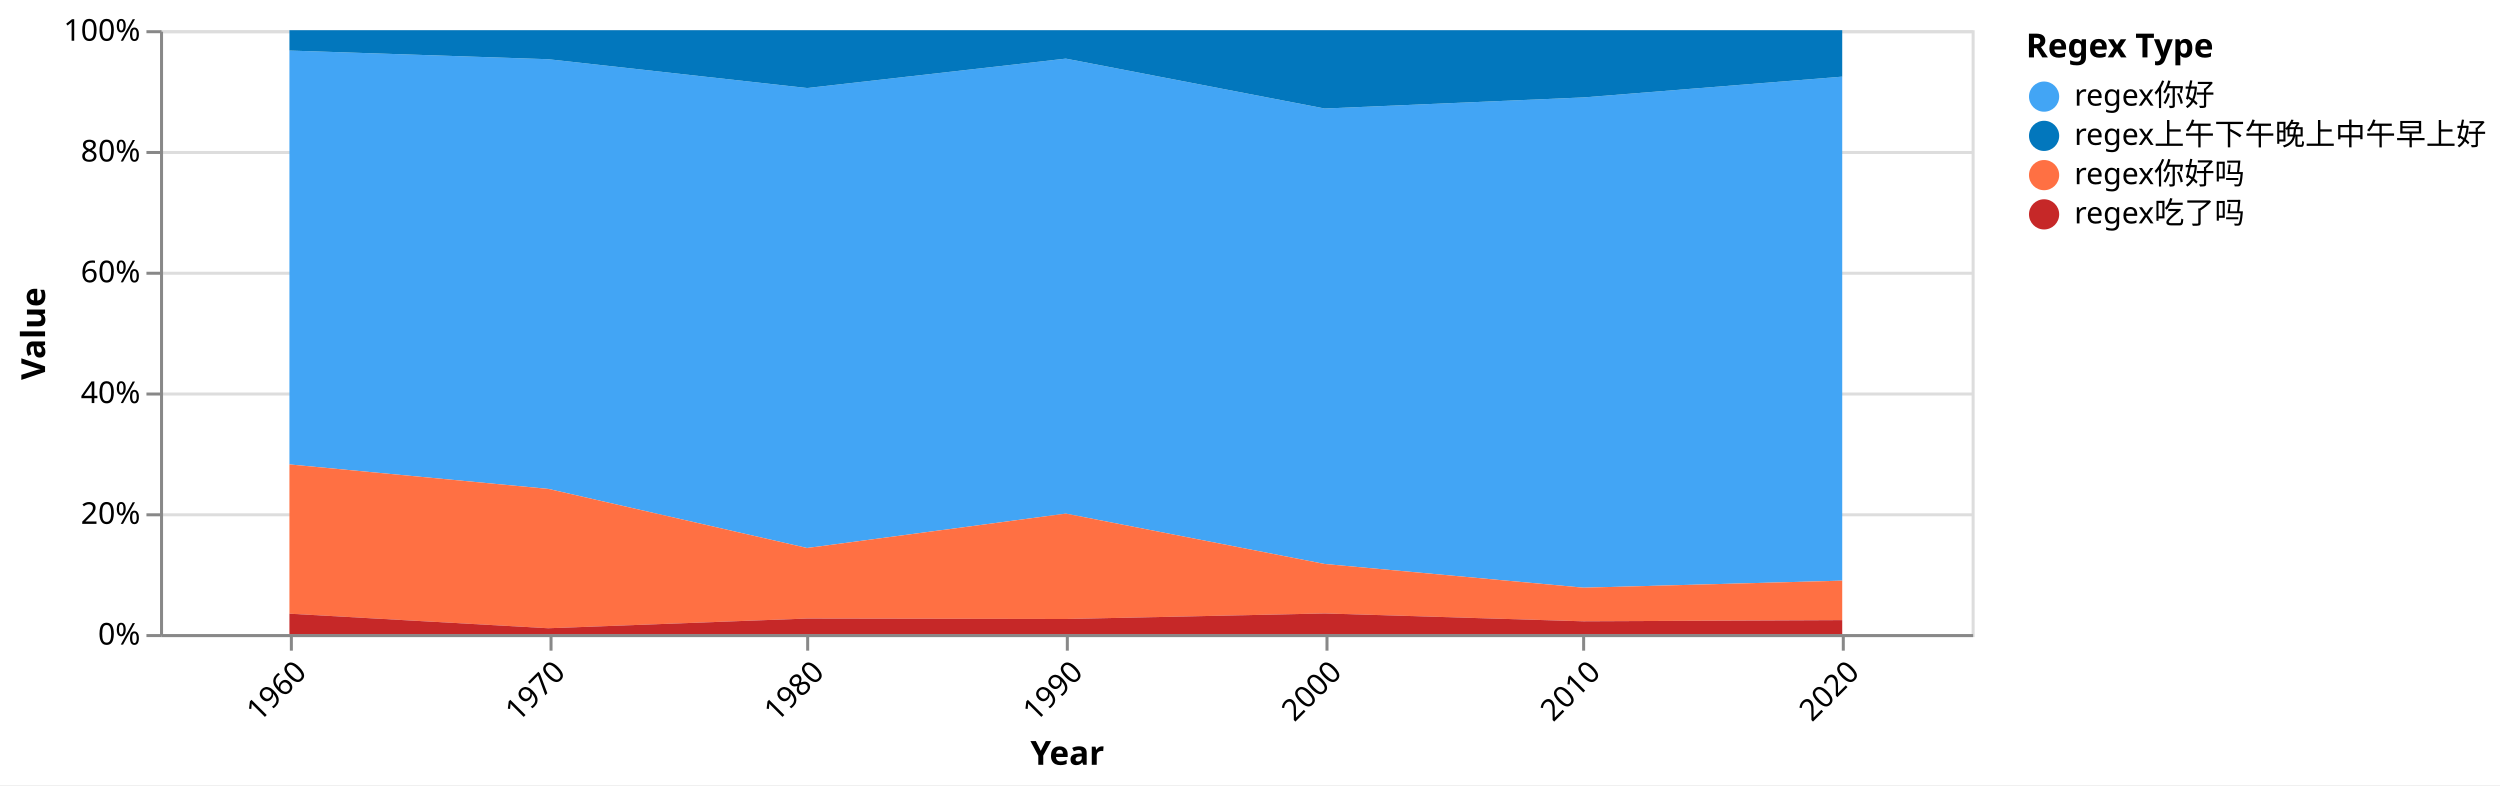
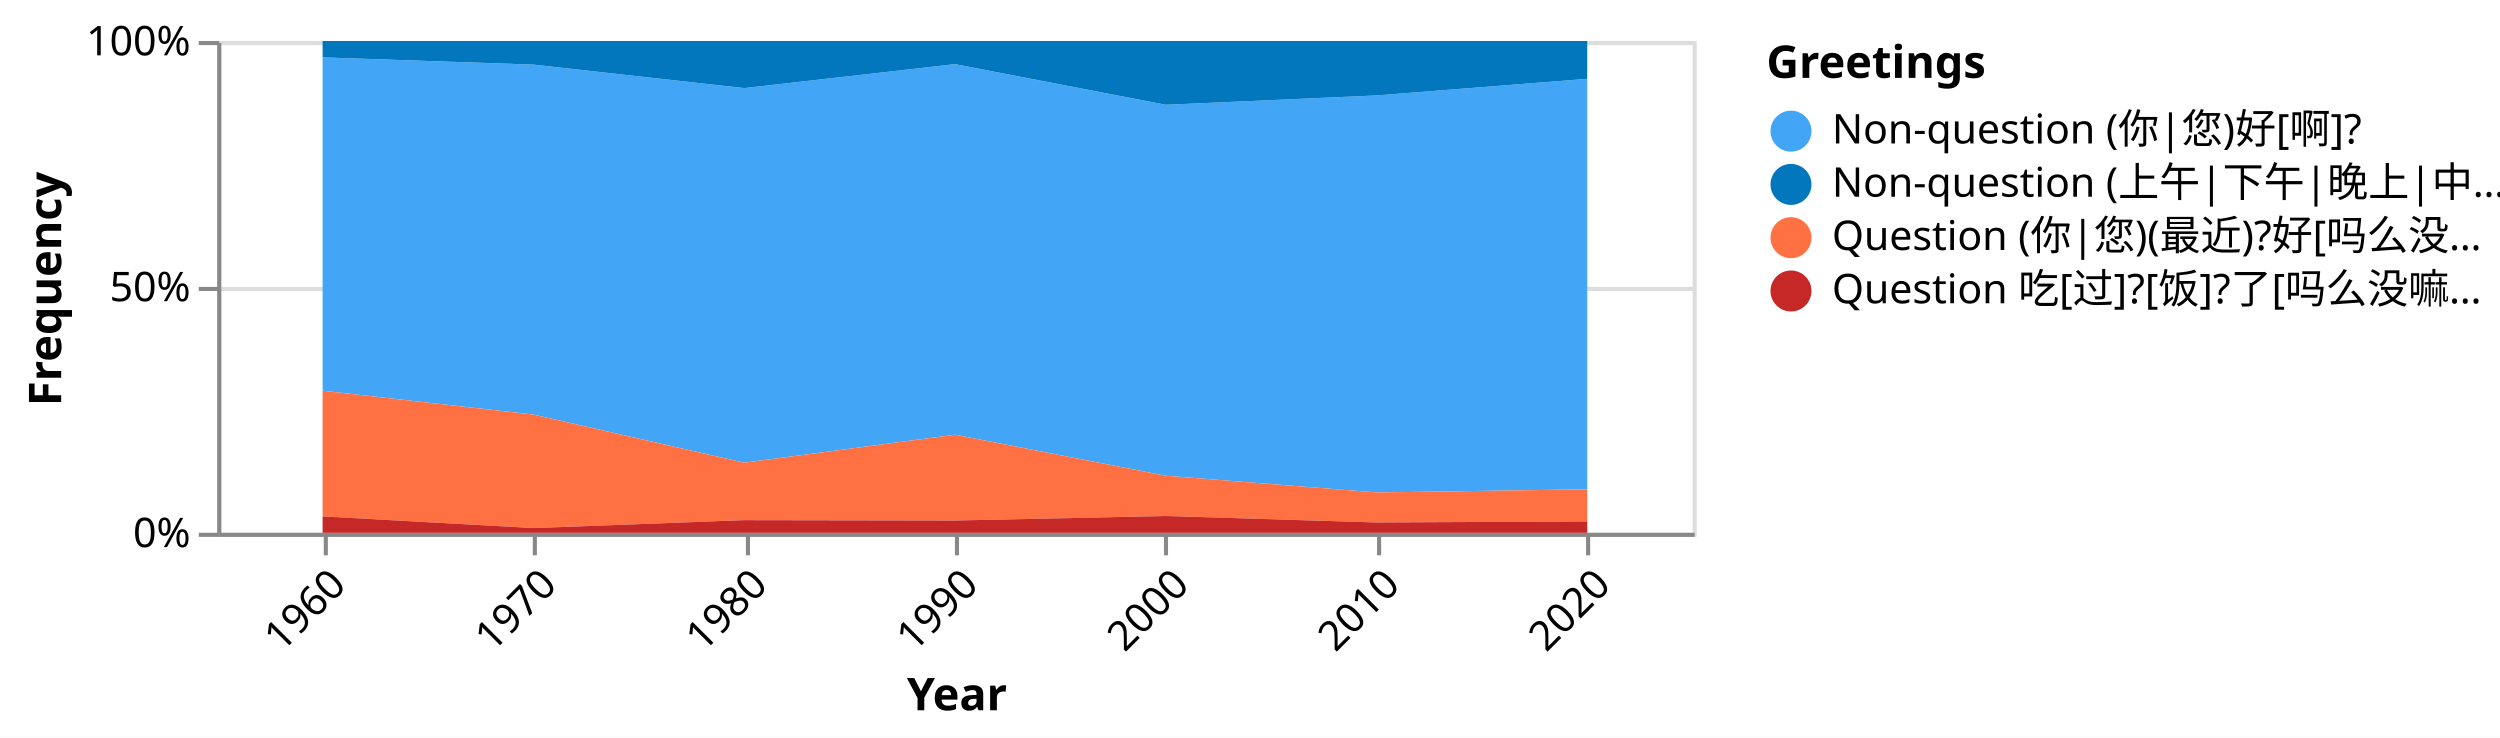
- <svg xmlns="http://www.w3.org/2000/svg" version="1.1" class="marks" width="828" height="260" viewBox="0 0 828 260">
-   <rect width="828" height="260" fill="white" />
+ <svg xmlns="http://www.w3.org/2000/svg" version="1.1" class="marks" width="610" height="180" viewBox="0 0 610 180">
+   <rect width="610" height="180" fill="white" />
  <g fill="none" stroke-miterlimit="10" transform="translate(53,10)">
    <g class="mark-group role-frame root" role="graphics-object" aria-roledescription="group mark container">
      <g transform="translate(0,0)">
-         <path class="background" aria-hidden="true" d="M0.5,0.5h600v200h-600Z" stroke="#ddd" />
+         <path class="background" aria-hidden="true" d="M0.5,0.5h360v120h-360Z" stroke="#ddd" />
        <g>
          <g class="mark-group role-axis" aria-hidden="true">
            <g transform="translate(0.5,0.5)">
              <path class="background" aria-hidden="true" d="M0,0h0v0h0Z" pointer-events="none" />
              <g>
                <g class="mark-rule role-axis-grid" pointer-events="none">
-                   <line transform="translate(0,200)" x2="600" y2="0" stroke="#ddd" stroke-width="1" opacity="1" />
-                   <line transform="translate(0,160)" x2="600" y2="0" stroke="#ddd" stroke-width="1" opacity="1" />
-                   <line transform="translate(0,120)" x2="600" y2="0" stroke="#ddd" stroke-width="1" opacity="1" />
-                   <line transform="translate(0,80)" x2="600" y2="0" stroke="#ddd" stroke-width="1" opacity="1" />
-                   <line transform="translate(0,40)" x2="600" y2="0" stroke="#ddd" stroke-width="1" opacity="1" />
-                   <line transform="translate(0,0)" x2="600" y2="0" stroke="#ddd" stroke-width="1" opacity="1" />
+                   <line transform="translate(0,120)" x2="360" y2="0" stroke="#ddd" stroke-width="1" opacity="1" />
+                   <line transform="translate(0,60)" x2="360" y2="0" stroke="#ddd" stroke-width="1" opacity="1" />
+                   <line transform="translate(0,0)" x2="360" y2="0" stroke="#ddd" stroke-width="1" opacity="1" />
                </g>
              </g>
              <path class="foreground" aria-hidden="true" d="" pointer-events="none" display="none" />
            </g>
          </g>
          <g class="mark-group role-axis" role="graphics-symbol" aria-roledescription="axis" aria-label="X-axis titled 'Year' for a discrete scale with 7 values: 1960, 1970, 1980, 1990, 2000, 2010, 2020">
-             <g transform="translate(0.5,200.5)">
+             <g transform="translate(0.5,120.5)">
              <path class="background" aria-hidden="true" d="M0,0h0v0h0Z" pointer-events="none" />
              <g>
                <g class="mark-rule role-axis-tick" pointer-events="none">
-                   <line transform="translate(43,0)" x2="0" y2="5" stroke="#888" stroke-width="1" opacity="1" />
+                   <line transform="translate(26,0)" x2="0" y2="5" stroke="#888" stroke-width="1" opacity="1" />
+                   <line transform="translate(77,0)" x2="0" y2="5" stroke="#888" stroke-width="1" opacity="1" />
                  <line transform="translate(129,0)" x2="0" y2="5" stroke="#888" stroke-width="1" opacity="1" />
-                   <line transform="translate(214,0)" x2="0" y2="5" stroke="#888" stroke-width="1" opacity="1" />
-                   <line transform="translate(300,0)" x2="0" y2="5" stroke="#888" stroke-width="1" opacity="1" />
-                   <line transform="translate(386,0)" x2="0" y2="5" stroke="#888" stroke-width="1" opacity="1" />
-                   <line transform="translate(471,0)" x2="0" y2="5" stroke="#888" stroke-width="1" opacity="1" />
-                   <line transform="translate(557,0)" x2="0" y2="5" stroke="#888" stroke-width="1" opacity="1" />
+                   <line transform="translate(180,0)" x2="0" y2="5" stroke="#888" stroke-width="1" opacity="1" />
+                   <line transform="translate(231,0)" x2="0" y2="5" stroke="#888" stroke-width="1" opacity="1" />
+                   <line transform="translate(283,0)" x2="0" y2="5" stroke="#888" stroke-width="1" opacity="1" />
+                   <line transform="translate(334,0)" x2="0" y2="5" stroke="#888" stroke-width="1" opacity="1" />
                </g>
                <g class="mark-text role-axis-label" pointer-events="none">
-                   <text text-anchor="end" transform="translate(42.85714,7) rotate(315) translate(0,8)" font-family="sans-serif" font-size="10px" fill="#000" opacity="1">1960</text>
-                   <text text-anchor="end" transform="translate(128.5714,7) rotate(315) translate(0,8)" font-family="sans-serif" font-size="10px" fill="#000" opacity="1">1970</text>
-                   <text text-anchor="end" transform="translate(214.2857,7) rotate(315) translate(0,8)" font-family="sans-serif" font-size="10px" fill="#000" opacity="1">1980</text>
-                   <text text-anchor="end" transform="translate(300,7) rotate(315) translate(0,8)" font-family="sans-serif" font-size="10px" fill="#000" opacity="1">1990</text>
-                   <text text-anchor="end" transform="translate(385.7143,7) rotate(315) translate(0,8)" font-family="sans-serif" font-size="10px" fill="#000" opacity="1">2000</text>
-                   <text text-anchor="end" transform="translate(471.4286,7) rotate(315) translate(0,8)" font-family="sans-serif" font-size="10px" fill="#000" opacity="1">2010</text>
-                   <text text-anchor="end" transform="translate(557.1429,7) rotate(315) translate(0,8)" font-family="sans-serif" font-size="10px" fill="#000" opacity="1">2020</text>
+                   <text text-anchor="end" transform="translate(25.71429,7) rotate(315) translate(0,8)" font-family="sans-serif" font-size="10px" fill="#000" opacity="1">1960</text>
+                   <text text-anchor="end" transform="translate(77.14286,7) rotate(315) translate(0,8)" font-family="sans-serif" font-size="10px" fill="#000" opacity="1">1970</text>
+                   <text text-anchor="end" transform="translate(128.5714,7) rotate(315) translate(0,8)" font-family="sans-serif" font-size="10px" fill="#000" opacity="1">1980</text>
+                   <text text-anchor="end" transform="translate(180,7) rotate(315) translate(0,8)" font-family="sans-serif" font-size="10px" fill="#000" opacity="1">1990</text>
+                   <text text-anchor="end" transform="translate(231.4286,7) rotate(315) translate(0,8)" font-family="sans-serif" font-size="10px" fill="#000" opacity="1">2000</text>
+                   <text text-anchor="end" transform="translate(282.8571,7) rotate(315) translate(0,8)" font-family="sans-serif" font-size="10px" fill="#000" opacity="1">2010</text>
+                   <text text-anchor="end" transform="translate(334.2857,7) rotate(315) translate(0,8)" font-family="sans-serif" font-size="10px" fill="#000" opacity="1">2020</text>
                </g>
                <g class="mark-rule role-axis-domain" pointer-events="none">
-                   <line transform="translate(0,0)" x2="600" y2="0" stroke="#888" stroke-width="1" opacity="1" />
+                   <line transform="translate(0,0)" x2="360" y2="0" stroke="#888" stroke-width="1" opacity="1" />
                </g>
                <g class="mark-text role-axis-title" pointer-events="none">
-                   <text text-anchor="middle" transform="translate(300,42.80143)" font-family="sans-serif" font-size="11px" font-weight="bold" fill="#000" opacity="1">Year</text>
+                   <text text-anchor="middle" transform="translate(180,42.80143)" font-family="sans-serif" font-size="11px" font-weight="bold" fill="#000" opacity="1">Year</text>
                </g>
              </g>
              <path class="foreground" aria-hidden="true" d="" pointer-events="none" display="none" />
            </g>
          </g>
          <g class="mark-group role-axis" role="graphics-symbol" aria-roledescription="axis" aria-label="Y-axis titled 'Value' for a linear scale with values from 0% to 100%">
            <g transform="translate(0.5,0.5)">
              <path class="background" aria-hidden="true" d="M0,0h0v0h0Z" pointer-events="none" />
              <g>
                <g class="mark-rule role-axis-tick" pointer-events="none">
-                   <line transform="translate(0,200)" x2="-5" y2="0" stroke="#888" stroke-width="1" opacity="1" />
-                   <line transform="translate(0,160)" x2="-5" y2="0" stroke="#888" stroke-width="1" opacity="1" />
                  <line transform="translate(0,120)" x2="-5" y2="0" stroke="#888" stroke-width="1" opacity="1" />
-                   <line transform="translate(0,80)" x2="-5" y2="0" stroke="#888" stroke-width="1" opacity="1" />
-                   <line transform="translate(0,40)" x2="-5" y2="0" stroke="#888" stroke-width="1" opacity="1" />
+                   <line transform="translate(0,60)" x2="-5" y2="0" stroke="#888" stroke-width="1" opacity="1" />
                  <line transform="translate(0,0)" x2="-5" y2="0" stroke="#888" stroke-width="1" opacity="1" />
                </g>
                <g class="mark-text role-axis-label" pointer-events="none">
-                   <text text-anchor="end" transform="translate(-7,203)" font-family="sans-serif" font-size="10px" fill="#000" opacity="1">0%</text>
-                   <text text-anchor="end" transform="translate(-7,163)" font-family="sans-serif" font-size="10px" fill="#000" opacity="1">20%</text>
-                   <text text-anchor="end" transform="translate(-7,123)" font-family="sans-serif" font-size="10px" fill="#000" opacity="1">40%</text>
-                   <text text-anchor="end" transform="translate(-7,83)" font-family="sans-serif" font-size="10px" fill="#000" opacity="1">60%</text>
-                   <text text-anchor="end" transform="translate(-7,43)" font-family="sans-serif" font-size="10px" fill="#000" opacity="1">80%</text>
+                   <text text-anchor="end" transform="translate(-7,123)" font-family="sans-serif" font-size="10px" fill="#000" opacity="1">0%</text>
+                   <text text-anchor="end" transform="translate(-7,63)" font-family="sans-serif" font-size="10px" fill="#000" opacity="1">50%</text>
                  <text text-anchor="end" transform="translate(-7,3)" font-family="sans-serif" font-size="10px" fill="#000" opacity="1">100%</text>
                </g>
                <g class="mark-rule role-axis-domain" pointer-events="none">
-                   <line transform="translate(0,200)" x2="0" y2="-200" stroke="#888" stroke-width="1" opacity="1" />
+                   <line transform="translate(0,120)" x2="0" y2="-120" stroke="#888" stroke-width="1" opacity="1" />
                </g>
                <g class="mark-text role-axis-title" pointer-events="none">
-                   <text text-anchor="middle" transform="translate(-36.57617,100) rotate(-90) translate(0,-2)" font-family="sans-serif" font-size="11px" font-weight="bold" fill="#000" opacity="1">Value</text>
+                   <text text-anchor="middle" transform="translate(-36.57617,60) rotate(-90) translate(0,-2)" font-family="sans-serif" font-size="11px" font-weight="bold" fill="#000" opacity="1">Frequency</text>
                </g>
              </g>
              <path class="foreground" aria-hidden="true" d="" pointer-events="none" display="none" />
            </g>
          </g>
          <g class="mark-group role-scope pathgroup" role="graphics-object" aria-roledescription="group mark container">
            <g transform="translate(0,0)">
-               <path class="background" aria-hidden="true" d="M0,0h600v200h-600Z" />
+               <path class="background" aria-hidden="true" d="M0,0h360v120h-360Z" />
              <g>
                <g class="mark-area role-mark marks" role="graphics-object" aria-roledescription="area mark container">
-                   <path aria-label="year: 1960; value: 68.539326%; regex: regex你好" role="graphics-symbol" aria-roledescription="area mark" d="M42.857,6.742L128.571,9.615L214.286,19.159L300,9.418L385.714,25.939L471.429,22.265L557.143,15.385L557.143,182.308L471.429,184.645L385.714,176.792L300,160.111L214.286,171.495L128.571,151.923L42.857,143.82Z" fill="#42a5f5" />
+                   <path aria-label="year: 1960; value: 67.777778%; regex: Non-question (你|您)好[啊]?" role="graphics-symbol" aria-roledescription="area mark" d="M25.714,4L77.143,5.769L128.571,11.495L180,5.651L231.429,15.563L282.857,13.282L334.286,9.231L334.286,109.385L282.857,110.153L231.429,106.075L180,96.066L128.571,102.897L77.143,91.154L25.714,85.333Z" fill="#42a5f5" />
                </g>
              </g>
              <path class="foreground" aria-hidden="true" d="" display="none" />
            </g>
            <g transform="translate(0,0)">
-               <path class="background" aria-hidden="true" d="M0,0h600v200h-600Z" />
+               <path class="background" aria-hidden="true" d="M0,0h360v120h-360Z" />
              <g>
                <g class="mark-area role-mark marks" role="graphics-object" aria-roledescription="area mark container">
-                   <path aria-label="year: 1960; value: 3.370787%; regex: regex上午下午晚上中午早上好" role="graphics-symbol" aria-roledescription="area mark" d="M42.857,0L128.571,0L214.286,0L300,0L385.714,0L471.429,0L557.143,0L557.143,15.385L471.429,22.265L385.714,25.939L300,9.418L214.286,19.159L128.571,9.615L42.857,6.742Z" fill="#0277bd" />
+                   <path aria-label="year: 1960; value: 3.333333%; regex: Non-question (上午|下午|晚上|中午|早上)好[啊]?" role="graphics-symbol" aria-roledescription="area mark" d="M25.714,0L77.143,0L128.571,0L180,0L231.429,0L282.857,0L334.286,0L334.286,9.231L282.857,13.282L231.429,15.563L180,5.651L128.571,11.495L77.143,5.769L25.714,4Z" fill="#0277bd" />
                </g>
              </g>
              <path class="foreground" aria-hidden="true" d="" display="none" />
            </g>
            <g transform="translate(0,0)">
-               <path class="background" aria-hidden="true" d="M0,0h600v200h-600Z" />
+               <path class="background" aria-hidden="true" d="M0,0h360v120h-360Z" />
              <g>
                <g class="mark-area role-mark marks" role="graphics-object" aria-roledescription="area mark container">
-                   <path aria-label="year: 1960; value: 24.719101%; regex: regex你好吗" role="graphics-symbol" aria-roledescription="area mark" d="M42.857,143.82L128.571,151.923L214.286,171.495L300,160.111L385.714,176.792L471.429,184.645L557.143,182.308L557.143,195.385L471.429,195.777L385.714,193.174L300,195.014L214.286,194.86L128.571,198.077L42.857,193.258Z" fill="#ff7043" />
+                   <path aria-label="year: 1960; value: 25.555556%; regex: Question (你|您)(最近)?好[吗么没嘛啊]" role="graphics-symbol" aria-roledescription="area mark" d="M25.714,85.333L77.143,91.154L128.571,102.897L180,96.066L231.429,106.075L282.857,110.153L334.286,109.385L334.286,117.231L282.857,117.481L231.429,115.904L180,117.008L128.571,116.916L77.143,118.846L25.714,116Z" fill="#ff7043" />
                </g>
              </g>
              <path class="foreground" aria-hidden="true" d="" display="none" />
            </g>
            <g transform="translate(0,0)">
-               <path class="background" aria-hidden="true" d="M0,0h600v200h-600Z" />
+               <path class="background" aria-hidden="true" d="M0,0h360v120h-360Z" />
              <g>
                <g class="mark-area role-mark marks" role="graphics-object" aria-roledescription="area mark container">
-                   <path aria-label="year: 1960; value: 3.370787%; regex: regex吃了吗" role="graphics-symbol" aria-roledescription="area mark" d="M42.857,193.258L128.571,198.077L214.286,194.86L300,195.014L385.714,193.174L471.429,195.777L557.143,195.385L557.143,200L471.429,200L385.714,200L300,200L214.286,200L128.571,200L42.857,200Z" fill="#c62828" />
+                   <path aria-label="year: 1960; value: 3.333333%; regex: Question 吃[过]?[饭]?了[吗么没嘛啊]" role="graphics-symbol" aria-roledescription="area mark" d="M25.714,116L77.143,118.846L128.571,116.916L180,117.008L231.429,115.904L282.857,117.481L334.286,117.231L334.286,120L282.857,120L231.429,120L180,120L128.571,120L77.143,120L25.714,120Z" fill="#c62828" />
                </g>
              </g>
              <path class="foreground" aria-hidden="true" d="" display="none" />
            </g>
          </g>
-           <g class="mark-group role-legend" role="graphics-symbol" aria-roledescription="legend" aria-label="Symbol legend titled 'Regex Type' for fill color with 4 values: regex你好, regex上午下午晚上中午早上好, regex你好吗, regex吃了吗">
-             <g transform="translate(618,0)">
-               <path class="background" aria-hidden="true" d="M0,0h152v66h-152Z" pointer-events="none" />
+           <g class="mark-group role-legend" role="graphics-symbol" aria-roledescription="legend" aria-label="Symbol legend titled 'Greetings' for fill color with 4 values: Non-question (你|您)好[啊]?, Non-question (上午|下午|晚上|中午|早上)好[啊]?, Question (你|您)(最近)?好[吗么没嘛啊], Question 吃[过]?[饭]?了[吗么没嘛啊]">
+             <g transform="translate(378,0)">
+               <path class="background" aria-hidden="true" d="M0,0h174v66h-174Z" pointer-events="none" />
              <g>
                <g class="mark-group role-legend-entry">
                  <g transform="translate(0,16)">
                    <path class="background" aria-hidden="true" d="M0,0h0v0h0Z" pointer-events="none" />
                    <g>
                      <g class="mark-group role-scope" role="graphics-object" aria-roledescription="group mark container">
                        <g transform="translate(0,0)">
-                           <path class="background" aria-hidden="true" d="M0,0h151.015v11h-151.015Z" pointer-events="none" opacity="1" />
+                           <path class="background" aria-hidden="true" d="M0,0h173.817v11h-173.817Z" pointer-events="none" opacity="1" />
                          <g>
                            <g class="mark-symbol role-legend-symbol" pointer-events="none">
                              <path transform="translate(6,6)" d="M5,0A5,5,0,1,1,-5,0A5,5,0,1,1,5,0" fill="#42a5f5" stroke-width="1.5" opacity="1" />
                            </g>
                            <g class="mark-text role-legend-label" pointer-events="none">
-                               <text text-anchor="start" transform="translate(16,9)" font-family="sans-serif" font-size="10px" fill="#000" opacity="1">regex你好</text>
+                               <text text-anchor="start" transform="translate(16,9)" font-family="sans-serif" font-size="10px" fill="#000" opacity="1">Non-question (你|您)好[啊]?</text>
                            </g>
                          </g>
                          <path class="foreground" aria-hidden="true" d="" pointer-events="none" display="none" />
                        </g>
                        <g transform="translate(0,13)">
-                           <path class="background" aria-hidden="true" d="M0,0h151.015v11h-151.015Z" pointer-events="none" opacity="1" />
+                           <path class="background" aria-hidden="true" d="M0,0h173.817v11h-173.817Z" pointer-events="none" opacity="1" />
                          <g>
                            <g class="mark-symbol role-legend-symbol" pointer-events="none">
                              <path transform="translate(6,6)" d="M5,0A5,5,0,1,1,-5,0A5,5,0,1,1,5,0" fill="#0277bd" stroke-width="1.5" opacity="1" />
                            </g>
                            <g class="mark-text role-legend-label" pointer-events="none">
-                               <text text-anchor="start" transform="translate(16,9)" font-family="sans-serif" font-size="10px" fill="#000" opacity="1">regex上午下午晚上中午早上好</text>
+                               <text text-anchor="start" transform="translate(16,9)" font-family="sans-serif" font-size="10px" fill="#000" opacity="1">Non-question (上午|下午|晚上|中…</text>
                            </g>
                          </g>
                          <path class="foreground" aria-hidden="true" d="" pointer-events="none" display="none" />
                        </g>
                        <g transform="translate(0,26)">
-                           <path class="background" aria-hidden="true" d="M0,0h151.015v11h-151.015Z" pointer-events="none" opacity="1" />
+                           <path class="background" aria-hidden="true" d="M0,0h173.817v11h-173.817Z" pointer-events="none" opacity="1" />
                          <g>
                            <g class="mark-symbol role-legend-symbol" pointer-events="none">
                              <path transform="translate(6,6)" d="M5,0A5,5,0,1,1,-5,0A5,5,0,1,1,5,0" fill="#ff7043" stroke-width="1.5" opacity="1" />
                            </g>
                            <g class="mark-text role-legend-label" pointer-events="none">
-                               <text text-anchor="start" transform="translate(16,9)" font-family="sans-serif" font-size="10px" fill="#000" opacity="1">regex你好吗</text>
+                               <text text-anchor="start" transform="translate(16,9)" font-family="sans-serif" font-size="10px" fill="#000" opacity="1">Question (你|您)(最近)?好[吗么没…</text>
                            </g>
                          </g>
                          <path class="foreground" aria-hidden="true" d="" pointer-events="none" display="none" />
                        </g>
                        <g transform="translate(0,39)">
-                           <path class="background" aria-hidden="true" d="M0,0h151.015v11h-151.015Z" pointer-events="none" opacity="1" />
+                           <path class="background" aria-hidden="true" d="M0,0h173.817v11h-173.817Z" pointer-events="none" opacity="1" />
                          <g>
                            <g class="mark-symbol role-legend-symbol" pointer-events="none">
                              <path transform="translate(6,6)" d="M5,0A5,5,0,1,1,-5,0A5,5,0,1,1,5,0" fill="#c62828" stroke-width="1.5" opacity="1" />
                            </g>
                            <g class="mark-text role-legend-label" pointer-events="none">
-                               <text text-anchor="start" transform="translate(16,9)" font-family="sans-serif" font-size="10px" fill="#000" opacity="1">regex吃了吗</text>
+                               <text text-anchor="start" transform="translate(16,9)" font-family="sans-serif" font-size="10px" fill="#000" opacity="1">Question 吃[过]?[饭]?了[吗么没嘛…</text>
                            </g>
                          </g>
                          <path class="foreground" aria-hidden="true" d="" pointer-events="none" display="none" />
                        </g>
                      </g>
                    </g>
                    <path class="foreground" aria-hidden="true" d="" pointer-events="none" display="none" />
                  </g>
                </g>
                <g class="mark-text role-legend-title" pointer-events="none">
-                   <text text-anchor="start" transform="translate(0,9)" font-family="sans-serif" font-size="11px" font-weight="bold" fill="#000" opacity="1">Regex Type</text>
+                   <text text-anchor="start" transform="translate(0,9)" font-family="sans-serif" font-size="11px" font-weight="bold" fill="#000" opacity="1">Greetings</text>
                </g>
              </g>
              <path class="foreground" aria-hidden="true" d="" pointer-events="none" display="none" />
            </g>
          </g>
        </g>
        <path class="foreground" aria-hidden="true" d="" display="none" />
      </g>
    </g>
  </g>
</svg>
